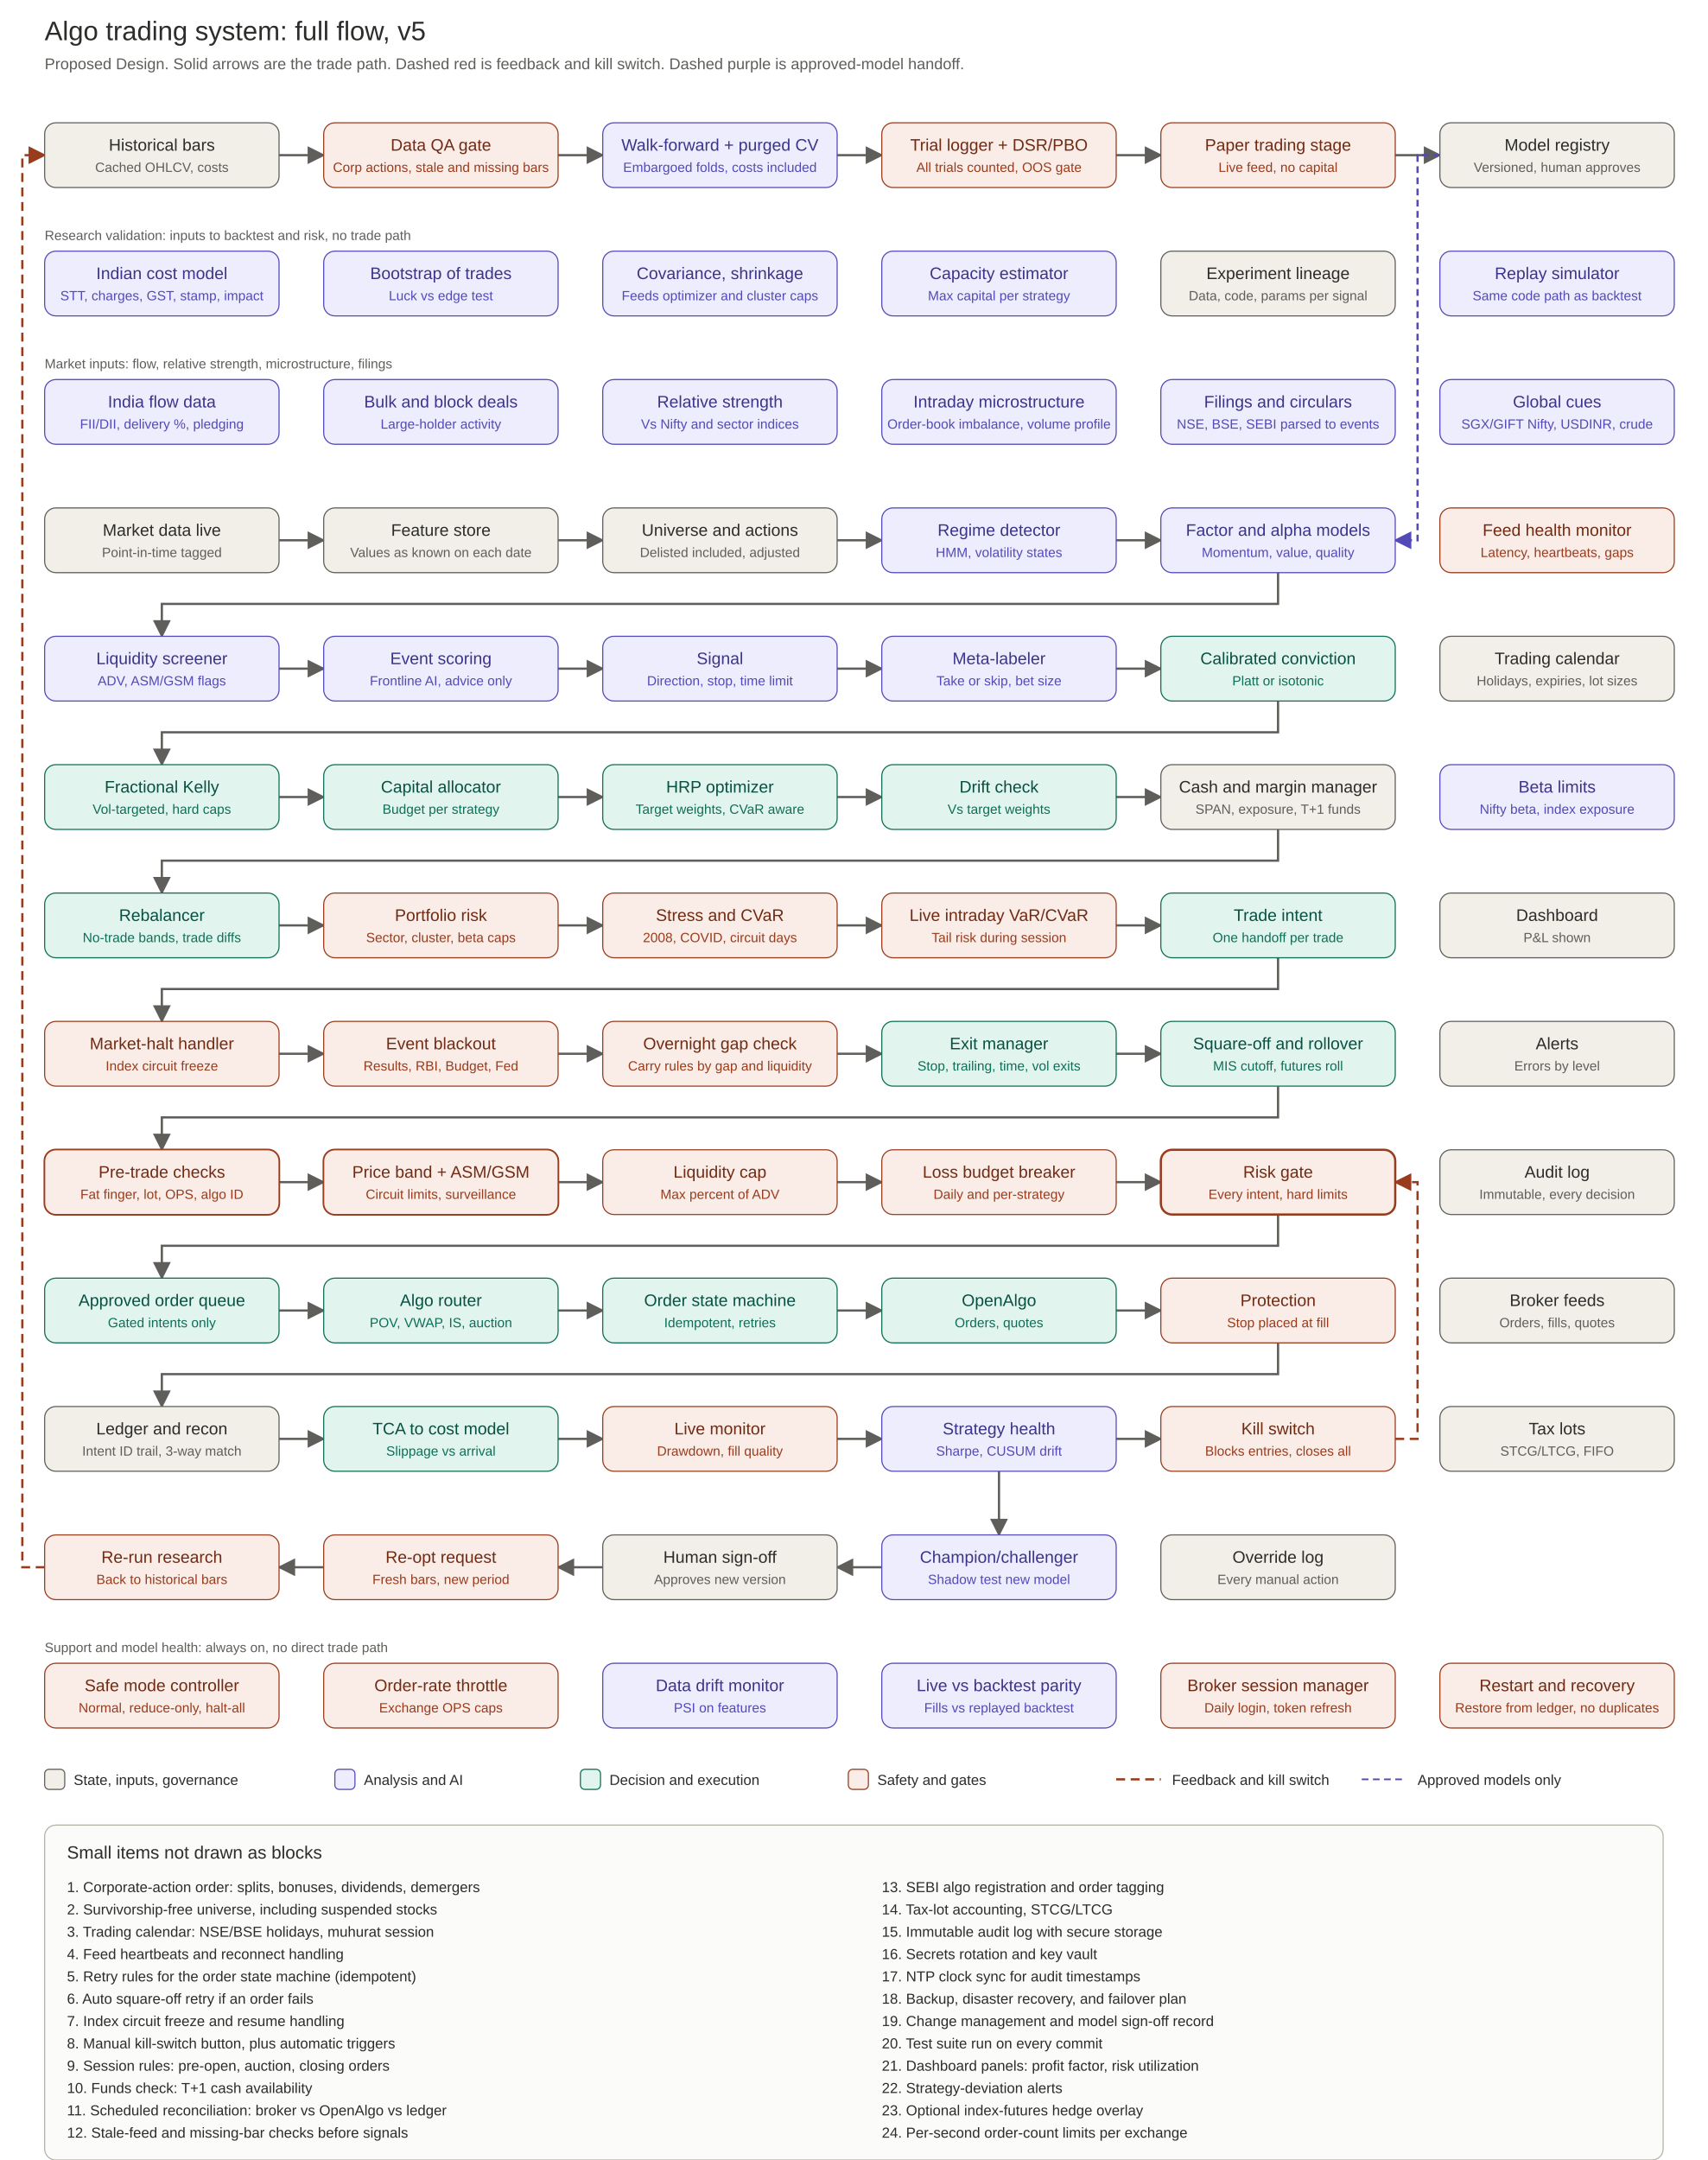
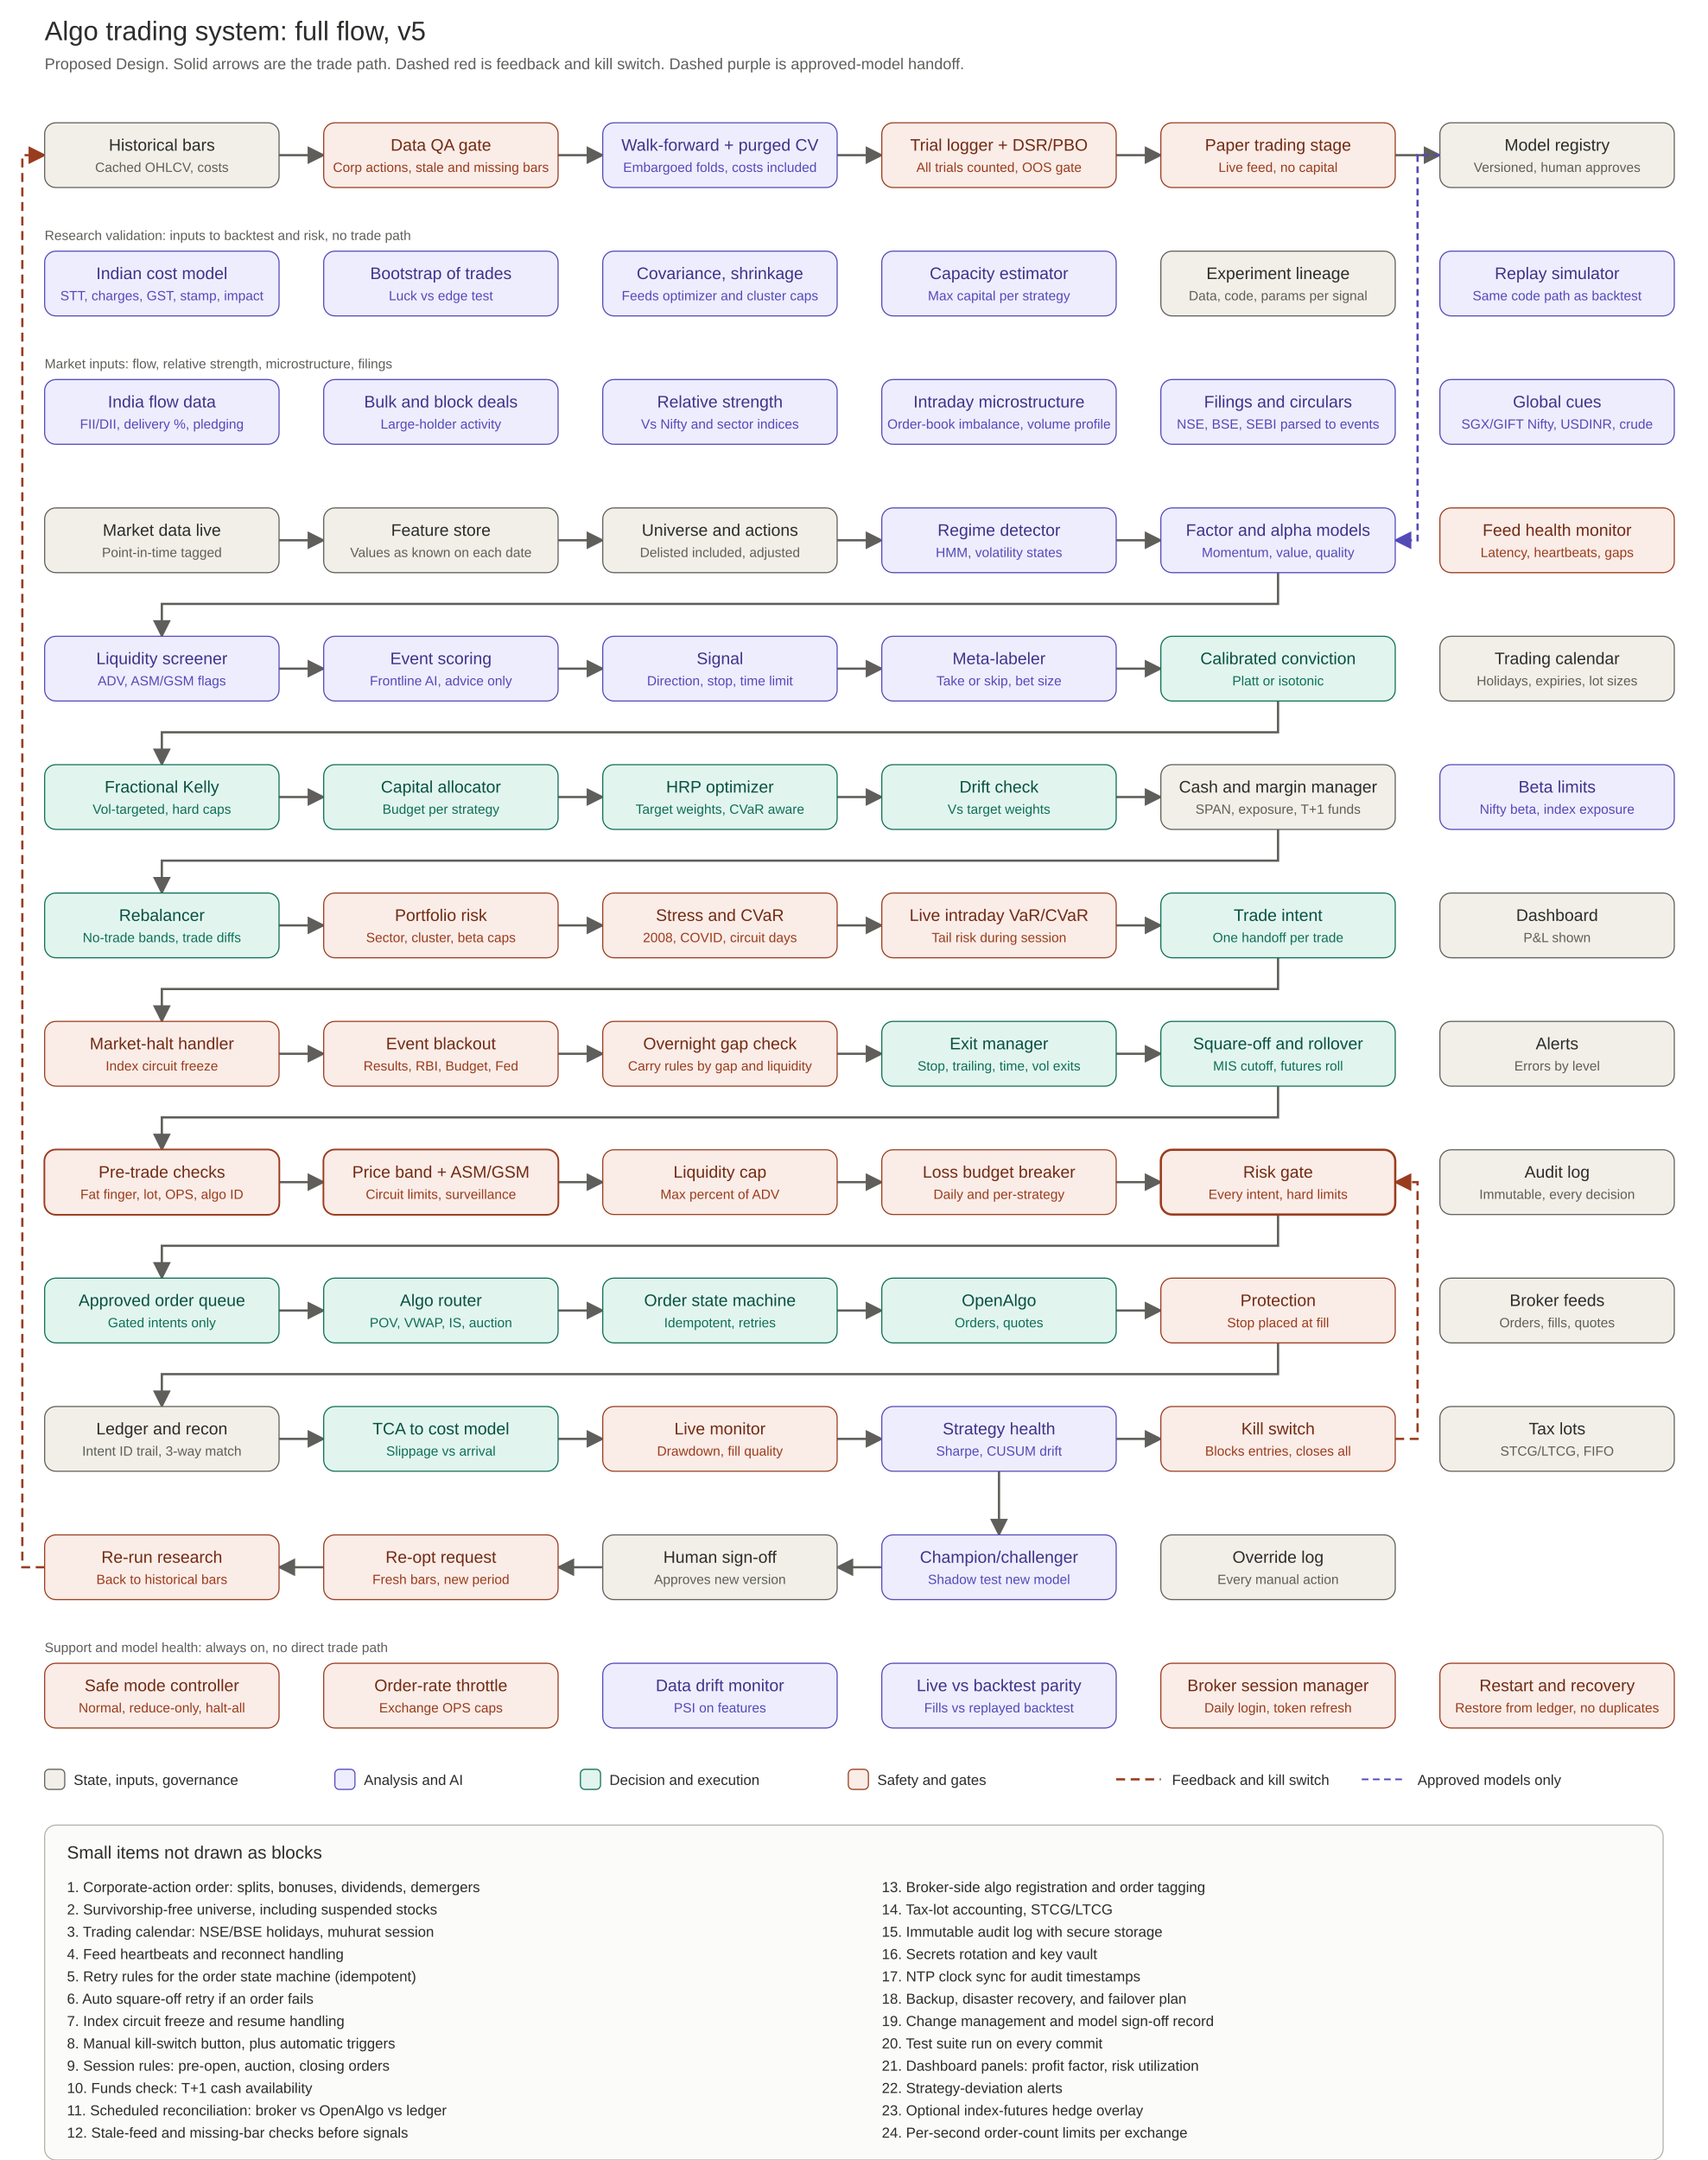
<svg xmlns="http://www.w3.org/2000/svg" viewBox="0 0 1530 1935" font-family="Arial, Helvetica, sans-serif">
  <defs>
    <marker id="arr" viewBox="0 0 10 10" refX="9" refY="5" markerWidth="8" markerHeight="8" orient="auto-start-reverse">
      <path d="M0,0 L10,5 L0,10 z" fill="#5f5e5a" />
    </marker>
    <marker id="arrRed" viewBox="0 0 10 10" refX="9" refY="5" markerWidth="8" markerHeight="8" orient="auto-start-reverse">
      <path d="M0,0 L10,5 L0,10 z" fill="#993c1d" />
    </marker>
    <marker id="arrPurple" viewBox="0 0 10 10" refX="9" refY="5" markerWidth="8" markerHeight="8" orient="auto-start-reverse">
      <path d="M0,0 L10,5 L0,10 z" fill="#534ab7" />
    </marker>
  </defs>
  <text x="40" y="36" font-size="24" fill="#2c2c2a">Algo trading system: full flow, v5</text>
  <text x="40" y="62" font-size="14" fill="#5f5e5a">Proposed Design. Solid arrows are the trade path. Dashed red is feedback and kill switch. Dashed purple is approved-model handoff.</text>
  <text x="40" y="215" font-size="12" fill="#5f5e5a">Research validation: inputs to backtest and risk, no trade path</text>
  <text x="40" y="330" font-size="12" fill="#5f5e5a">Market inputs: flow, relative strength, microstructure, filings</text>
  <text x="40" y="1480" font-size="12" fill="#5f5e5a">Support and model health: always on, no direct trade path</text>
  <path d="M250 139 H290" fill="none" stroke="#5f5e5a" stroke-width="2" marker-end="url(#arr)" />
  <path d="M500 139 H540" fill="none" stroke="#5f5e5a" stroke-width="2" marker-end="url(#arr)" />
  <path d="M750 139 H790" fill="none" stroke="#5f5e5a" stroke-width="2" marker-end="url(#arr)" />
  <path d="M1000 139 H1040" fill="none" stroke="#5f5e5a" stroke-width="2" marker-end="url(#arr)" />
  <path d="M250 484 H290" fill="none" stroke="#5f5e5a" stroke-width="2" marker-end="url(#arr)" />
  <path d="M500 484 H540" fill="none" stroke="#5f5e5a" stroke-width="2" marker-end="url(#arr)" />
  <path d="M750 484 H790" fill="none" stroke="#5f5e5a" stroke-width="2" marker-end="url(#arr)" />
  <path d="M1000 484 H1040" fill="none" stroke="#5f5e5a" stroke-width="2" marker-end="url(#arr)" />
  <path d="M250 599 H290" fill="none" stroke="#5f5e5a" stroke-width="2" marker-end="url(#arr)" />
  <path d="M500 599 H540" fill="none" stroke="#5f5e5a" stroke-width="2" marker-end="url(#arr)" />
  <path d="M750 599 H790" fill="none" stroke="#5f5e5a" stroke-width="2" marker-end="url(#arr)" />
  <path d="M1000 599 H1040" fill="none" stroke="#5f5e5a" stroke-width="2" marker-end="url(#arr)" />
  <path d="M250 714 H290" fill="none" stroke="#5f5e5a" stroke-width="2" marker-end="url(#arr)" />
  <path d="M500 714 H540" fill="none" stroke="#5f5e5a" stroke-width="2" marker-end="url(#arr)" />
  <path d="M750 714 H790" fill="none" stroke="#5f5e5a" stroke-width="2" marker-end="url(#arr)" />
  <path d="M1000 714 H1040" fill="none" stroke="#5f5e5a" stroke-width="2" marker-end="url(#arr)" />
  <path d="M250 829 H290" fill="none" stroke="#5f5e5a" stroke-width="2" marker-end="url(#arr)" />
  <path d="M500 829 H540" fill="none" stroke="#5f5e5a" stroke-width="2" marker-end="url(#arr)" />
  <path d="M750 829 H790" fill="none" stroke="#5f5e5a" stroke-width="2" marker-end="url(#arr)" />
  <path d="M1000 829 H1040" fill="none" stroke="#5f5e5a" stroke-width="2" marker-end="url(#arr)" />
  <path d="M250 944 H290" fill="none" stroke="#5f5e5a" stroke-width="2" marker-end="url(#arr)" />
  <path d="M500 944 H540" fill="none" stroke="#5f5e5a" stroke-width="2" marker-end="url(#arr)" />
  <path d="M750 944 H790" fill="none" stroke="#5f5e5a" stroke-width="2" marker-end="url(#arr)" />
  <path d="M1000 944 H1040" fill="none" stroke="#5f5e5a" stroke-width="2" marker-end="url(#arr)" />
  <path d="M250 1059 H290" fill="none" stroke="#5f5e5a" stroke-width="2" marker-end="url(#arr)" />
  <path d="M500 1059 H540" fill="none" stroke="#5f5e5a" stroke-width="2" marker-end="url(#arr)" />
  <path d="M750 1059 H790" fill="none" stroke="#5f5e5a" stroke-width="2" marker-end="url(#arr)" />
  <path d="M1000 1059 H1040" fill="none" stroke="#5f5e5a" stroke-width="2" marker-end="url(#arr)" />
  <path d="M250 1174 H290" fill="none" stroke="#5f5e5a" stroke-width="2" marker-end="url(#arr)" />
  <path d="M500 1174 H540" fill="none" stroke="#5f5e5a" stroke-width="2" marker-end="url(#arr)" />
  <path d="M750 1174 H790" fill="none" stroke="#5f5e5a" stroke-width="2" marker-end="url(#arr)" />
  <path d="M1000 1174 H1040" fill="none" stroke="#5f5e5a" stroke-width="2" marker-end="url(#arr)" />
  <path d="M250 1289 H290" fill="none" stroke="#5f5e5a" stroke-width="2" marker-end="url(#arr)" />
  <path d="M500 1289 H540" fill="none" stroke="#5f5e5a" stroke-width="2" marker-end="url(#arr)" />
  <path d="M750 1289 H790" fill="none" stroke="#5f5e5a" stroke-width="2" marker-end="url(#arr)" />
  <path d="M1000 1289 H1040" fill="none" stroke="#5f5e5a" stroke-width="2" marker-end="url(#arr)" />
  <path d="M290 1404 H250" fill="none" stroke="#5f5e5a" stroke-width="2" marker-end="url(#arr)" />
  <path d="M540 1404 H500" fill="none" stroke="#5f5e5a" stroke-width="2" marker-end="url(#arr)" />
  <path d="M790 1404 H750" fill="none" stroke="#5f5e5a" stroke-width="2" marker-end="url(#arr)" />
  <path d="M1145 513 V541 H145 V570" fill="none" stroke="#5f5e5a" stroke-width="2" marker-end="url(#arr)" />
  <path d="M1145 628 V656 H145 V685" fill="none" stroke="#5f5e5a" stroke-width="2" marker-end="url(#arr)" />
  <path d="M1145 743 V771 H145 V800" fill="none" stroke="#5f5e5a" stroke-width="2" marker-end="url(#arr)" />
  <path d="M1145 858 V886 H145 V915" fill="none" stroke="#5f5e5a" stroke-width="2" marker-end="url(#arr)" />
  <path d="M1145 973 V1001 H145 V1030" fill="none" stroke="#5f5e5a" stroke-width="2" marker-end="url(#arr)" />
  <path d="M1145 1088 V1116 H145 V1145" fill="none" stroke="#5f5e5a" stroke-width="2" marker-end="url(#arr)" />
  <path d="M1145 1203 V1231 H145 V1260" fill="none" stroke="#5f5e5a" stroke-width="2" marker-end="url(#arr)" />
  <path d="M1250 139 H1290" fill="none" stroke="#5f5e5a" stroke-width="2" marker-end="url(#arr)" />
  <path d="M1290 139 H1270 V484 H1250" fill="none" stroke="#534ab7" stroke-width="2" stroke-dasharray="6 4" marker-end="url(#arrPurple)" />
  <path d="M895 1318 V1375" fill="none" stroke="#5f5e5a" stroke-width="2" marker-end="url(#arr)" />
  <path d="M1250 1289 H1270 V1059 H1250" fill="none" stroke="#993c1d" stroke-width="2" stroke-dasharray="8 5" marker-end="url(#arrRed)" />
  <path d="M40 1404 H20 V139 H40" fill="none" stroke="#993c1d" stroke-width="2" stroke-dasharray="8 5" marker-end="url(#arrRed)" />
  <rect x="40" y="110" width="210" height="58" rx="10" fill="#f1efe8" stroke="#5f5e5a" stroke-width="1" />
  <text x="145" y="135" text-anchor="middle" font-size="15" fill="#2c2c2a">Historical bars</text>
  <text x="145" y="154" text-anchor="middle" font-size="12" fill="#5f5e5a">Cached OHLCV, costs</text>
  <rect x="290" y="110" width="210" height="58" rx="10" fill="#faece7" stroke="#993c1d" stroke-width="1" />
  <text x="395" y="135" text-anchor="middle" font-size="15" fill="#712b13">Data QA gate</text>
  <text x="395" y="154" text-anchor="middle" font-size="12" fill="#993c1d">Corp actions, stale and missing bars</text>
  <rect x="540" y="110" width="210" height="58" rx="10" fill="#eeedfe" stroke="#534ab7" stroke-width="1" />
  <text x="645" y="135" text-anchor="middle" font-size="15" fill="#3c3489">Walk-forward + purged CV</text>
  <text x="645" y="154" text-anchor="middle" font-size="12" fill="#534ab7">Embargoed folds, costs included</text>
  <rect x="790" y="110" width="210" height="58" rx="10" fill="#faece7" stroke="#993c1d" stroke-width="1" />
  <text x="895" y="135" text-anchor="middle" font-size="15" fill="#712b13">Trial logger + DSR/PBO</text>
  <text x="895" y="154" text-anchor="middle" font-size="12" fill="#993c1d">All trials counted, OOS gate</text>
  <rect x="1040" y="110" width="210" height="58" rx="10" fill="#faece7" stroke="#993c1d" stroke-width="1" />
  <text x="1145" y="135" text-anchor="middle" font-size="15" fill="#712b13">Paper trading stage</text>
  <text x="1145" y="154" text-anchor="middle" font-size="12" fill="#993c1d">Live feed, no capital</text>
  <rect x="40" y="225" width="210" height="58" rx="10" fill="#eeedfe" stroke="#534ab7" stroke-width="1" />
  <text x="145" y="250" text-anchor="middle" font-size="15" fill="#3c3489">Indian cost model</text>
  <text x="145" y="269" text-anchor="middle" font-size="12" fill="#534ab7">STT, charges, GST, stamp, impact</text>
  <rect x="290" y="225" width="210" height="58" rx="10" fill="#eeedfe" stroke="#534ab7" stroke-width="1" />
  <text x="395" y="250" text-anchor="middle" font-size="15" fill="#3c3489">Bootstrap of trades</text>
  <text x="395" y="269" text-anchor="middle" font-size="12" fill="#534ab7">Luck vs edge test</text>
  <rect x="540" y="225" width="210" height="58" rx="10" fill="#eeedfe" stroke="#534ab7" stroke-width="1" />
  <text x="645" y="250" text-anchor="middle" font-size="15" fill="#3c3489">Covariance, shrinkage</text>
  <text x="645" y="269" text-anchor="middle" font-size="12" fill="#534ab7">Feeds optimizer and cluster caps</text>
  <rect x="790" y="225" width="210" height="58" rx="10" fill="#eeedfe" stroke="#534ab7" stroke-width="1" />
  <text x="895" y="250" text-anchor="middle" font-size="15" fill="#3c3489">Capacity estimator</text>
  <text x="895" y="269" text-anchor="middle" font-size="12" fill="#534ab7">Max capital per strategy</text>
  <rect x="1040" y="225" width="210" height="58" rx="10" fill="#f1efe8" stroke="#5f5e5a" stroke-width="1" />
  <text x="1145" y="250" text-anchor="middle" font-size="15" fill="#2c2c2a">Experiment lineage</text>
  <text x="1145" y="269" text-anchor="middle" font-size="12" fill="#5f5e5a">Data, code, params per signal</text>
  <rect x="40" y="340" width="210" height="58" rx="10" fill="#eeedfe" stroke="#534ab7" stroke-width="1" />
  <text x="145" y="365" text-anchor="middle" font-size="15" fill="#3c3489">India flow data</text>
  <text x="145" y="384" text-anchor="middle" font-size="12" fill="#534ab7">FII/DII, delivery %, pledging</text>
  <rect x="290" y="340" width="210" height="58" rx="10" fill="#eeedfe" stroke="#534ab7" stroke-width="1" />
  <text x="395" y="365" text-anchor="middle" font-size="15" fill="#3c3489">Bulk and block deals</text>
  <text x="395" y="384" text-anchor="middle" font-size="12" fill="#534ab7">Large-holder activity</text>
  <rect x="540" y="340" width="210" height="58" rx="10" fill="#eeedfe" stroke="#534ab7" stroke-width="1" />
  <text x="645" y="365" text-anchor="middle" font-size="15" fill="#3c3489">Relative strength</text>
  <text x="645" y="384" text-anchor="middle" font-size="12" fill="#534ab7">Vs Nifty and sector indices</text>
  <rect x="790" y="340" width="210" height="58" rx="10" fill="#eeedfe" stroke="#534ab7" stroke-width="1" />
  <text x="895" y="365" text-anchor="middle" font-size="15" fill="#3c3489">Intraday microstructure</text>
  <text x="895" y="384" text-anchor="middle" font-size="12" fill="#534ab7">Order-book imbalance, volume profile</text>
  <rect x="1040" y="340" width="210" height="58" rx="10" fill="#eeedfe" stroke="#534ab7" stroke-width="1" />
  <text x="1145" y="365" text-anchor="middle" font-size="15" fill="#3c3489">Filings and circulars</text>
  <text x="1145" y="384" text-anchor="middle" font-size="12" fill="#534ab7">NSE, BSE, SEBI parsed to events</text>
  <rect x="40" y="455" width="210" height="58" rx="10" fill="#f1efe8" stroke="#5f5e5a" stroke-width="1" />
  <text x="145" y="480" text-anchor="middle" font-size="15" fill="#2c2c2a">Market data live</text>
  <text x="145" y="499" text-anchor="middle" font-size="12" fill="#5f5e5a">Point-in-time tagged</text>
  <rect x="290" y="455" width="210" height="58" rx="10" fill="#f1efe8" stroke="#5f5e5a" stroke-width="1" />
  <text x="395" y="480" text-anchor="middle" font-size="15" fill="#2c2c2a">Feature store</text>
  <text x="395" y="499" text-anchor="middle" font-size="12" fill="#5f5e5a">Values as known on each date</text>
  <rect x="540" y="455" width="210" height="58" rx="10" fill="#f1efe8" stroke="#5f5e5a" stroke-width="1" />
  <text x="645" y="480" text-anchor="middle" font-size="15" fill="#2c2c2a">Universe and actions</text>
  <text x="645" y="499" text-anchor="middle" font-size="12" fill="#5f5e5a">Delisted included, adjusted</text>
  <rect x="790" y="455" width="210" height="58" rx="10" fill="#eeedfe" stroke="#534ab7" stroke-width="1" />
  <text x="895" y="480" text-anchor="middle" font-size="15" fill="#3c3489">Regime detector</text>
  <text x="895" y="499" text-anchor="middle" font-size="12" fill="#534ab7">HMM, volatility states</text>
  <rect x="1040" y="455" width="210" height="58" rx="10" fill="#eeedfe" stroke="#534ab7" stroke-width="1" />
  <text x="1145" y="480" text-anchor="middle" font-size="15" fill="#3c3489">Factor and alpha models</text>
  <text x="1145" y="499" text-anchor="middle" font-size="12" fill="#534ab7">Momentum, value, quality</text>
  <rect x="40" y="570" width="210" height="58" rx="10" fill="#eeedfe" stroke="#534ab7" stroke-width="1" />
  <text x="145" y="595" text-anchor="middle" font-size="15" fill="#3c3489">Liquidity screener</text>
  <text x="145" y="614" text-anchor="middle" font-size="12" fill="#534ab7">ADV, ASM/GSM flags</text>
  <rect x="290" y="570" width="210" height="58" rx="10" fill="#eeedfe" stroke="#534ab7" stroke-width="1" />
  <text x="395" y="595" text-anchor="middle" font-size="15" fill="#3c3489">Event scoring</text>
  <text x="395" y="614" text-anchor="middle" font-size="12" fill="#534ab7">Frontline AI, advice only</text>
  <rect x="540" y="570" width="210" height="58" rx="10" fill="#eeedfe" stroke="#534ab7" stroke-width="1" />
  <text x="645" y="595" text-anchor="middle" font-size="15" fill="#3c3489">Signal</text>
  <text x="645" y="614" text-anchor="middle" font-size="12" fill="#534ab7">Direction, stop, time limit</text>
  <rect x="790" y="570" width="210" height="58" rx="10" fill="#eeedfe" stroke="#534ab7" stroke-width="1" />
  <text x="895" y="595" text-anchor="middle" font-size="15" fill="#3c3489">Meta-labeler</text>
  <text x="895" y="614" text-anchor="middle" font-size="12" fill="#534ab7">Take or skip, bet size</text>
  <rect x="1040" y="570" width="210" height="58" rx="10" fill="#e1f5ee" stroke="#0f6e56" stroke-width="1" />
  <text x="1145" y="595" text-anchor="middle" font-size="15" fill="#085041">Calibrated conviction</text>
  <text x="1145" y="614" text-anchor="middle" font-size="12" fill="#0f6e56">Platt or isotonic</text>
  <rect x="40" y="685" width="210" height="58" rx="10" fill="#e1f5ee" stroke="#0f6e56" stroke-width="1" />
  <text x="145" y="710" text-anchor="middle" font-size="15" fill="#085041">Fractional Kelly</text>
  <text x="145" y="729" text-anchor="middle" font-size="12" fill="#0f6e56">Vol-targeted, hard caps</text>
  <rect x="290" y="685" width="210" height="58" rx="10" fill="#e1f5ee" stroke="#0f6e56" stroke-width="1" />
  <text x="395" y="710" text-anchor="middle" font-size="15" fill="#085041">Capital allocator</text>
  <text x="395" y="729" text-anchor="middle" font-size="12" fill="#0f6e56">Budget per strategy</text>
  <rect x="540" y="685" width="210" height="58" rx="10" fill="#e1f5ee" stroke="#0f6e56" stroke-width="1" />
  <text x="645" y="710" text-anchor="middle" font-size="15" fill="#085041">HRP optimizer</text>
  <text x="645" y="729" text-anchor="middle" font-size="12" fill="#0f6e56">Target weights, CVaR aware</text>
  <rect x="790" y="685" width="210" height="58" rx="10" fill="#e1f5ee" stroke="#0f6e56" stroke-width="1" />
  <text x="895" y="710" text-anchor="middle" font-size="15" fill="#085041">Drift check</text>
  <text x="895" y="729" text-anchor="middle" font-size="12" fill="#0f6e56">Vs target weights</text>
  <rect x="1040" y="685" width="210" height="58" rx="10" fill="#f1efe8" stroke="#5f5e5a" stroke-width="1" />
  <text x="1145" y="710" text-anchor="middle" font-size="15" fill="#2c2c2a">Cash and margin manager</text>
  <text x="1145" y="729" text-anchor="middle" font-size="12" fill="#5f5e5a">SPAN, exposure, T+1 funds</text>
  <rect x="40" y="800" width="210" height="58" rx="10" fill="#e1f5ee" stroke="#0f6e56" stroke-width="1" />
  <text x="145" y="825" text-anchor="middle" font-size="15" fill="#085041">Rebalancer</text>
  <text x="145" y="844" text-anchor="middle" font-size="12" fill="#0f6e56">No-trade bands, trade diffs</text>
  <rect x="290" y="800" width="210" height="58" rx="10" fill="#faece7" stroke="#993c1d" stroke-width="1" />
  <text x="395" y="825" text-anchor="middle" font-size="15" fill="#712b13">Portfolio risk</text>
  <text x="395" y="844" text-anchor="middle" font-size="12" fill="#993c1d">Sector, cluster, beta caps</text>
  <rect x="540" y="800" width="210" height="58" rx="10" fill="#faece7" stroke="#993c1d" stroke-width="1" />
  <text x="645" y="825" text-anchor="middle" font-size="15" fill="#712b13">Stress and CVaR</text>
  <text x="645" y="844" text-anchor="middle" font-size="12" fill="#993c1d">2008, COVID, circuit days</text>
  <rect x="790" y="800" width="210" height="58" rx="10" fill="#faece7" stroke="#993c1d" stroke-width="1" />
  <text x="895" y="825" text-anchor="middle" font-size="15" fill="#712b13">Live intraday VaR/CVaR</text>
  <text x="895" y="844" text-anchor="middle" font-size="12" fill="#993c1d">Tail risk during session</text>
  <rect x="1040" y="800" width="210" height="58" rx="10" fill="#e1f5ee" stroke="#0f6e56" stroke-width="1" />
  <text x="1145" y="825" text-anchor="middle" font-size="15" fill="#085041">Trade intent</text>
  <text x="1145" y="844" text-anchor="middle" font-size="12" fill="#0f6e56">One handoff per trade</text>
  <rect x="40" y="915" width="210" height="58" rx="10" fill="#faece7" stroke="#993c1d" stroke-width="1" />
  <text x="145" y="940" text-anchor="middle" font-size="15" fill="#712b13">Market-halt handler</text>
  <text x="145" y="959" text-anchor="middle" font-size="12" fill="#993c1d">Index circuit freeze</text>
  <rect x="290" y="915" width="210" height="58" rx="10" fill="#faece7" stroke="#993c1d" stroke-width="1" />
  <text x="395" y="940" text-anchor="middle" font-size="15" fill="#712b13">Event blackout</text>
  <text x="395" y="959" text-anchor="middle" font-size="12" fill="#993c1d">Results, RBI, Budget, Fed</text>
  <rect x="540" y="915" width="210" height="58" rx="10" fill="#faece7" stroke="#993c1d" stroke-width="1" />
  <text x="645" y="940" text-anchor="middle" font-size="15" fill="#712b13">Overnight gap check</text>
  <text x="645" y="959" text-anchor="middle" font-size="12" fill="#993c1d">Carry rules by gap and liquidity</text>
  <rect x="790" y="915" width="210" height="58" rx="10" fill="#e1f5ee" stroke="#0f6e56" stroke-width="1" />
  <text x="895" y="940" text-anchor="middle" font-size="15" fill="#085041">Exit manager</text>
  <text x="895" y="959" text-anchor="middle" font-size="12" fill="#0f6e56">Stop, trailing, time, vol exits</text>
  <rect x="1040" y="915" width="210" height="58" rx="10" fill="#e1f5ee" stroke="#0f6e56" stroke-width="1" />
  <text x="1145" y="940" text-anchor="middle" font-size="15" fill="#085041">Square-off and rollover</text>
  <text x="1145" y="959" text-anchor="middle" font-size="12" fill="#0f6e56">MIS cutoff, futures roll</text>
  <rect x="40" y="1030" width="210" height="58" rx="10" fill="#faece7" stroke="#993c1d" stroke-width="2" />
  <text x="145" y="1055" text-anchor="middle" font-size="15" fill="#712b13">Pre-gate safety</text>
  <text x="145" y="1074" text-anchor="middle" font-size="12" fill="#993c1d">Calendar, handoff, stress/VaR</text>
  <rect x="290" y="1030" width="210" height="58" rx="10" fill="#faece7" stroke="#993c1d" stroke-width="2" />
  <text x="395" y="1055" text-anchor="middle" font-size="15" fill="#712b13">Compliance gate</text>
-   <text x="395" y="1074" text-anchor="middle" font-size="12" fill="#993c1d">SEBI tag, audit store, NTP</text>
+   <text x="395" y="1074" text-anchor="middle" font-size="12" fill="#993c1d">Audit store, NTP clock</text>
  <rect x="40" y="1030" width="210" height="58" rx="10" fill="#faece7" stroke="#993c1d" stroke-width="1" />
  <text x="145" y="1055" text-anchor="middle" font-size="15" fill="#712b13">Pre-trade checks</text>
  <text x="145" y="1074" text-anchor="middle" font-size="12" fill="#993c1d">Fat finger, lot, OPS, algo ID</text>
  <rect x="290" y="1030" width="210" height="58" rx="10" fill="#faece7" stroke="#993c1d" stroke-width="1" />
  <text x="395" y="1055" text-anchor="middle" font-size="15" fill="#712b13">Price band + ASM/GSM</text>
  <text x="395" y="1074" text-anchor="middle" font-size="12" fill="#993c1d">Circuit limits, surveillance</text>
  <rect x="540" y="1030" width="210" height="58" rx="10" fill="#faece7" stroke="#993c1d" stroke-width="1" />
  <text x="645" y="1055" text-anchor="middle" font-size="15" fill="#712b13">Liquidity cap</text>
  <text x="645" y="1074" text-anchor="middle" font-size="12" fill="#993c1d">Max percent of ADV</text>
  <rect x="790" y="1030" width="210" height="58" rx="10" fill="#faece7" stroke="#993c1d" stroke-width="1" />
  <text x="895" y="1055" text-anchor="middle" font-size="15" fill="#712b13">Loss budget breaker</text>
  <text x="895" y="1074" text-anchor="middle" font-size="12" fill="#993c1d">Daily and per-strategy</text>
  <rect x="1040" y="1030" width="210" height="58" rx="10" fill="#faece7" stroke="#993c1d" stroke-width="2" />
  <text x="1145" y="1055" text-anchor="middle" font-size="15" fill="#712b13">Risk gate</text>
  <text x="1145" y="1074" text-anchor="middle" font-size="12" fill="#993c1d">Every intent, hard limits</text>
  <rect x="40" y="1145" width="210" height="58" rx="10" fill="#e1f5ee" stroke="#0f6e56" stroke-width="1" />
  <text x="145" y="1170" text-anchor="middle" font-size="15" fill="#085041">Approved order queue</text>
  <text x="145" y="1189" text-anchor="middle" font-size="12" fill="#0f6e56">Gated intents only</text>
  <rect x="290" y="1145" width="210" height="58" rx="10" fill="#e1f5ee" stroke="#0f6e56" stroke-width="1" />
  <text x="395" y="1170" text-anchor="middle" font-size="15" fill="#085041">Algo router</text>
  <text x="395" y="1189" text-anchor="middle" font-size="12" fill="#0f6e56">POV, VWAP, IS, auction</text>
  <rect x="540" y="1145" width="210" height="58" rx="10" fill="#e1f5ee" stroke="#0f6e56" stroke-width="1" />
  <text x="645" y="1170" text-anchor="middle" font-size="15" fill="#085041">Order state machine</text>
  <text x="645" y="1189" text-anchor="middle" font-size="12" fill="#0f6e56">Idempotent, retries</text>
  <rect x="790" y="1145" width="210" height="58" rx="10" fill="#e1f5ee" stroke="#0f6e56" stroke-width="1" />
  <text x="895" y="1170" text-anchor="middle" font-size="15" fill="#085041">OpenAlgo</text>
  <text x="895" y="1189" text-anchor="middle" font-size="12" fill="#0f6e56">Orders, quotes</text>
  <rect x="1040" y="1145" width="210" height="58" rx="10" fill="#faece7" stroke="#993c1d" stroke-width="1" />
  <text x="1145" y="1170" text-anchor="middle" font-size="15" fill="#712b13">Protection</text>
  <text x="1145" y="1189" text-anchor="middle" font-size="12" fill="#993c1d">Stop placed at fill</text>
  <rect x="40" y="1260" width="210" height="58" rx="10" fill="#f1efe8" stroke="#5f5e5a" stroke-width="1" />
  <text x="145" y="1285" text-anchor="middle" font-size="15" fill="#2c2c2a">Ledger and recon</text>
  <text x="145" y="1304" text-anchor="middle" font-size="12" fill="#5f5e5a">Intent ID trail, 3-way match</text>
  <rect x="290" y="1260" width="210" height="58" rx="10" fill="#e1f5ee" stroke="#0f6e56" stroke-width="1" />
  <text x="395" y="1285" text-anchor="middle" font-size="15" fill="#085041">TCA to cost model</text>
  <text x="395" y="1304" text-anchor="middle" font-size="12" fill="#0f6e56">Slippage vs arrival</text>
  <rect x="540" y="1260" width="210" height="58" rx="10" fill="#faece7" stroke="#993c1d" stroke-width="1" />
  <text x="645" y="1285" text-anchor="middle" font-size="15" fill="#712b13">Live monitor</text>
  <text x="645" y="1304" text-anchor="middle" font-size="12" fill="#993c1d">Drawdown, fill quality</text>
  <rect x="790" y="1260" width="210" height="58" rx="10" fill="#eeedfe" stroke="#534ab7" stroke-width="1" />
  <text x="895" y="1285" text-anchor="middle" font-size="15" fill="#3c3489">Strategy health</text>
  <text x="895" y="1304" text-anchor="middle" font-size="12" fill="#534ab7">Sharpe, CUSUM drift</text>
  <rect x="1040" y="1260" width="210" height="58" rx="10" fill="#faece7" stroke="#993c1d" stroke-width="1" />
  <text x="1145" y="1285" text-anchor="middle" font-size="15" fill="#712b13">Kill switch</text>
  <text x="1145" y="1304" text-anchor="middle" font-size="12" fill="#993c1d">Blocks entries, closes all</text>
  <rect x="40" y="1375" width="210" height="58" rx="10" fill="#faece7" stroke="#993c1d" stroke-width="1" />
  <text x="145" y="1400" text-anchor="middle" font-size="15" fill="#712b13">Re-run research</text>
  <text x="145" y="1419" text-anchor="middle" font-size="12" fill="#993c1d">Back to historical bars</text>
  <rect x="290" y="1375" width="210" height="58" rx="10" fill="#faece7" stroke="#993c1d" stroke-width="1" />
  <text x="395" y="1400" text-anchor="middle" font-size="15" fill="#712b13">Re-opt request</text>
  <text x="395" y="1419" text-anchor="middle" font-size="12" fill="#993c1d">Fresh bars, new period</text>
  <rect x="540" y="1375" width="210" height="58" rx="10" fill="#f1efe8" stroke="#5f5e5a" stroke-width="1" />
  <text x="645" y="1400" text-anchor="middle" font-size="15" fill="#2c2c2a">Human sign-off</text>
  <text x="645" y="1419" text-anchor="middle" font-size="12" fill="#5f5e5a">Approves new version</text>
  <rect x="790" y="1375" width="210" height="58" rx="10" fill="#eeedfe" stroke="#534ab7" stroke-width="1" />
  <text x="895" y="1400" text-anchor="middle" font-size="15" fill="#3c3489">Champion/challenger</text>
  <text x="895" y="1419" text-anchor="middle" font-size="12" fill="#534ab7">Shadow test new model</text>
  <rect x="1040" y="1375" width="210" height="58" rx="10" fill="#f1efe8" stroke="#5f5e5a" stroke-width="1" />
  <text x="1145" y="1400" text-anchor="middle" font-size="15" fill="#2c2c2a">Override log</text>
  <text x="1145" y="1419" text-anchor="middle" font-size="12" fill="#5f5e5a">Every manual action</text>
  <rect x="40" y="1490" width="210" height="58" rx="10" fill="#faece7" stroke="#993c1d" stroke-width="1" />
  <text x="145" y="1515" text-anchor="middle" font-size="15" fill="#712b13">Safe mode controller</text>
  <text x="145" y="1534" text-anchor="middle" font-size="12" fill="#993c1d">Normal, reduce-only, halt-all</text>
  <rect x="290" y="1490" width="210" height="58" rx="10" fill="#faece7" stroke="#993c1d" stroke-width="1" />
  <text x="395" y="1515" text-anchor="middle" font-size="15" fill="#712b13">Order-rate throttle</text>
  <text x="395" y="1534" text-anchor="middle" font-size="12" fill="#993c1d">Exchange OPS caps</text>
  <rect x="540" y="1490" width="210" height="58" rx="10" fill="#eeedfe" stroke="#534ab7" stroke-width="1" />
  <text x="645" y="1515" text-anchor="middle" font-size="15" fill="#3c3489">Data drift monitor</text>
  <text x="645" y="1534" text-anchor="middle" font-size="12" fill="#534ab7">PSI on features</text>
  <rect x="790" y="1490" width="210" height="58" rx="10" fill="#eeedfe" stroke="#534ab7" stroke-width="1" />
  <text x="895" y="1515" text-anchor="middle" font-size="15" fill="#3c3489">Live vs backtest parity</text>
  <text x="895" y="1534" text-anchor="middle" font-size="12" fill="#534ab7">Fills vs replayed backtest</text>
  <rect x="1040" y="1490" width="210" height="58" rx="10" fill="#faece7" stroke="#993c1d" stroke-width="1" />
  <text x="1145" y="1515" text-anchor="middle" font-size="15" fill="#712b13">Broker session manager</text>
  <text x="1145" y="1534" text-anchor="middle" font-size="12" fill="#993c1d">Daily login, token refresh</text>
  <rect x="1290" y="110" width="210" height="58" rx="10" fill="#f1efe8" stroke="#5f5e5a" stroke-width="1" />
  <text x="1395" y="135" text-anchor="middle" font-size="15" fill="#2c2c2a">Model registry</text>
  <text x="1395" y="154" text-anchor="middle" font-size="12" fill="#5f5e5a">Versioned, human approves</text>
  <rect x="1290" y="225" width="210" height="58" rx="10" fill="#eeedfe" stroke="#534ab7" stroke-width="1" />
  <text x="1395" y="250" text-anchor="middle" font-size="15" fill="#3c3489">Replay simulator</text>
  <text x="1395" y="269" text-anchor="middle" font-size="12" fill="#534ab7">Same code path as backtest</text>
  <rect x="1290" y="340" width="210" height="58" rx="10" fill="#eeedfe" stroke="#534ab7" stroke-width="1" />
  <text x="1395" y="365" text-anchor="middle" font-size="15" fill="#3c3489">Global cues</text>
  <text x="1395" y="384" text-anchor="middle" font-size="12" fill="#534ab7">SGX/GIFT Nifty, USDINR, crude</text>
  <rect x="1290" y="455" width="210" height="58" rx="10" fill="#faece7" stroke="#993c1d" stroke-width="1" />
  <text x="1395" y="480" text-anchor="middle" font-size="15" fill="#712b13">Feed health monitor</text>
  <text x="1395" y="499" text-anchor="middle" font-size="12" fill="#993c1d">Latency, heartbeats, gaps</text>
  <rect x="1290" y="570" width="210" height="58" rx="10" fill="#f1efe8" stroke="#5f5e5a" stroke-width="1" />
  <text x="1395" y="595" text-anchor="middle" font-size="15" fill="#2c2c2a">Trading calendar</text>
  <text x="1395" y="614" text-anchor="middle" font-size="12" fill="#5f5e5a">Holidays, expiries, lot sizes</text>
  <rect x="1290" y="685" width="210" height="58" rx="10" fill="#eeedfe" stroke="#534ab7" stroke-width="1" />
  <text x="1395" y="710" text-anchor="middle" font-size="15" fill="#3c3489">Beta limits</text>
  <text x="1395" y="729" text-anchor="middle" font-size="12" fill="#534ab7">Nifty beta, index exposure</text>
  <rect x="1290" y="800" width="210" height="58" rx="10" fill="#f1efe8" stroke="#5f5e5a" stroke-width="1" />
  <text x="1395" y="825" text-anchor="middle" font-size="15" fill="#2c2c2a">Dashboard</text>
  <text x="1395" y="844" text-anchor="middle" font-size="12" fill="#5f5e5a">P&amp;L shown</text>
  <rect x="1290" y="915" width="210" height="58" rx="10" fill="#f1efe8" stroke="#5f5e5a" stroke-width="1" />
  <text x="1395" y="940" text-anchor="middle" font-size="15" fill="#2c2c2a">Alerts</text>
  <text x="1395" y="959" text-anchor="middle" font-size="12" fill="#5f5e5a">Errors by level</text>
  <rect x="1290" y="1030" width="210" height="58" rx="10" fill="#f1efe8" stroke="#5f5e5a" stroke-width="1" />
  <text x="1395" y="1055" text-anchor="middle" font-size="15" fill="#2c2c2a">Audit log</text>
  <text x="1395" y="1074" text-anchor="middle" font-size="12" fill="#5f5e5a">Immutable, every decision</text>
  <rect x="1290" y="1145" width="210" height="58" rx="10" fill="#f1efe8" stroke="#5f5e5a" stroke-width="1" />
  <text x="1395" y="1170" text-anchor="middle" font-size="15" fill="#2c2c2a">Broker feeds</text>
  <text x="1395" y="1189" text-anchor="middle" font-size="12" fill="#5f5e5a">Orders, fills, quotes</text>
  <rect x="1290" y="1260" width="210" height="58" rx="10" fill="#f1efe8" stroke="#5f5e5a" stroke-width="1" />
  <text x="1395" y="1285" text-anchor="middle" font-size="15" fill="#2c2c2a">Tax lots</text>
  <text x="1395" y="1304" text-anchor="middle" font-size="12" fill="#5f5e5a">STCG/LTCG, FIFO</text>
  <rect x="1290" y="1490" width="210" height="58" rx="10" fill="#faece7" stroke="#993c1d" stroke-width="1" />
  <text x="1395" y="1515" text-anchor="middle" font-size="15" fill="#712b13">Restart and recovery</text>
  <text x="1395" y="1534" text-anchor="middle" font-size="12" fill="#993c1d">Restore from ledger, no duplicates</text>
  <rect x="40" y="1585" width="18" height="18" rx="4" fill="#f1efe8" stroke="#5f5e5a" />
  <text x="66" y="1599" font-size="13" fill="#2c2c2a">State, inputs, governance</text>
  <rect x="300" y="1585" width="18" height="18" rx="4" fill="#eeedfe" stroke="#534ab7" />
  <text x="326" y="1599" font-size="13" fill="#2c2c2a">Analysis and AI</text>
  <rect x="520" y="1585" width="18" height="18" rx="4" fill="#e1f5ee" stroke="#0f6e56" />
  <text x="546" y="1599" font-size="13" fill="#2c2c2a">Decision and execution</text>
  <rect x="760" y="1585" width="18" height="18" rx="4" fill="#faece7" stroke="#993c1d" />
  <text x="786" y="1599" font-size="13" fill="#2c2c2a">Safety and gates</text>
  <line x1="1000" y1="1594" x2="1040" y2="1594" stroke="#993c1d" stroke-width="2" stroke-dasharray="8 5" />
  <text x="1050" y="1599" font-size="13" fill="#2c2c2a">Feedback and kill switch</text>
  <line x1="1220" y1="1594" x2="1260" y2="1594" stroke="#534ab7" stroke-width="1.5" stroke-dasharray="6 4" />
  <text x="1270" y="1599" font-size="13" fill="#2c2c2a">Approved models only</text>
  <rect x="40" y="1635" width="1450" height="300" rx="10" fill="#fbfbfa" stroke="#b4b2a9" />
  <text x="60" y="1665" font-size="16" fill="#2c2c2a">Small items not drawn as blocks</text>
  <text x="60" y="1695" font-size="13" fill="#2c2c2a">1. Corporate-action order: splits, bonuses, dividends, demergers</text>
  <text x="60" y="1715" font-size="13" fill="#2c2c2a">2. Survivorship-free universe, including suspended stocks</text>
  <text x="60" y="1735" font-size="13" fill="#2c2c2a">3. Trading calendar: NSE/BSE holidays, muhurat session</text>
  <text x="60" y="1755" font-size="13" fill="#2c2c2a">4. Feed heartbeats and reconnect handling</text>
  <text x="60" y="1775" font-size="13" fill="#2c2c2a">5. Retry rules for the order state machine (idempotent)</text>
  <text x="60" y="1795" font-size="13" fill="#2c2c2a">6. Auto square-off retry if an order fails</text>
  <text x="60" y="1815" font-size="13" fill="#2c2c2a">7. Index circuit freeze and resume handling</text>
  <text x="60" y="1835" font-size="13" fill="#2c2c2a">8. Manual kill-switch button, plus automatic triggers</text>
  <text x="60" y="1855" font-size="13" fill="#2c2c2a">9. Session rules: pre-open, auction, closing orders</text>
  <text x="60" y="1875" font-size="13" fill="#2c2c2a">10. Funds check: T+1 cash availability</text>
  <text x="60" y="1895" font-size="13" fill="#2c2c2a">11. Scheduled reconciliation: broker vs OpenAlgo vs ledger</text>
  <text x="60" y="1915" font-size="13" fill="#2c2c2a">12. Stale-feed and missing-bar checks before signals</text>
-   <text x="790" y="1695" font-size="13" fill="#2c2c2a">13. SEBI algo registration and order tagging</text>
+   <text x="790" y="1695" font-size="13" fill="#2c2c2a">13. Broker-side algo registration and order tagging</text>
  <text x="790" y="1715" font-size="13" fill="#2c2c2a">14. Tax-lot accounting, STCG/LTCG</text>
  <text x="790" y="1735" font-size="13" fill="#2c2c2a">15. Immutable audit log with secure storage</text>
  <text x="790" y="1755" font-size="13" fill="#2c2c2a">16. Secrets rotation and key vault</text>
  <text x="790" y="1775" font-size="13" fill="#2c2c2a">17. NTP clock sync for audit timestamps</text>
  <text x="790" y="1795" font-size="13" fill="#2c2c2a">18. Backup, disaster recovery, and failover plan</text>
  <text x="790" y="1815" font-size="13" fill="#2c2c2a">19. Change management and model sign-off record</text>
  <text x="790" y="1835" font-size="13" fill="#2c2c2a">20. Test suite run on every commit</text>
  <text x="790" y="1855" font-size="13" fill="#2c2c2a">21. Dashboard panels: profit factor, risk utilization</text>
  <text x="790" y="1875" font-size="13" fill="#2c2c2a">22. Strategy-deviation alerts</text>
  <text x="790" y="1895" font-size="13" fill="#2c2c2a">23. Optional index-futures hedge overlay</text>
  <text x="790" y="1915" font-size="13" fill="#2c2c2a">24. Per-second order-count limits per exchange</text>
</svg>
